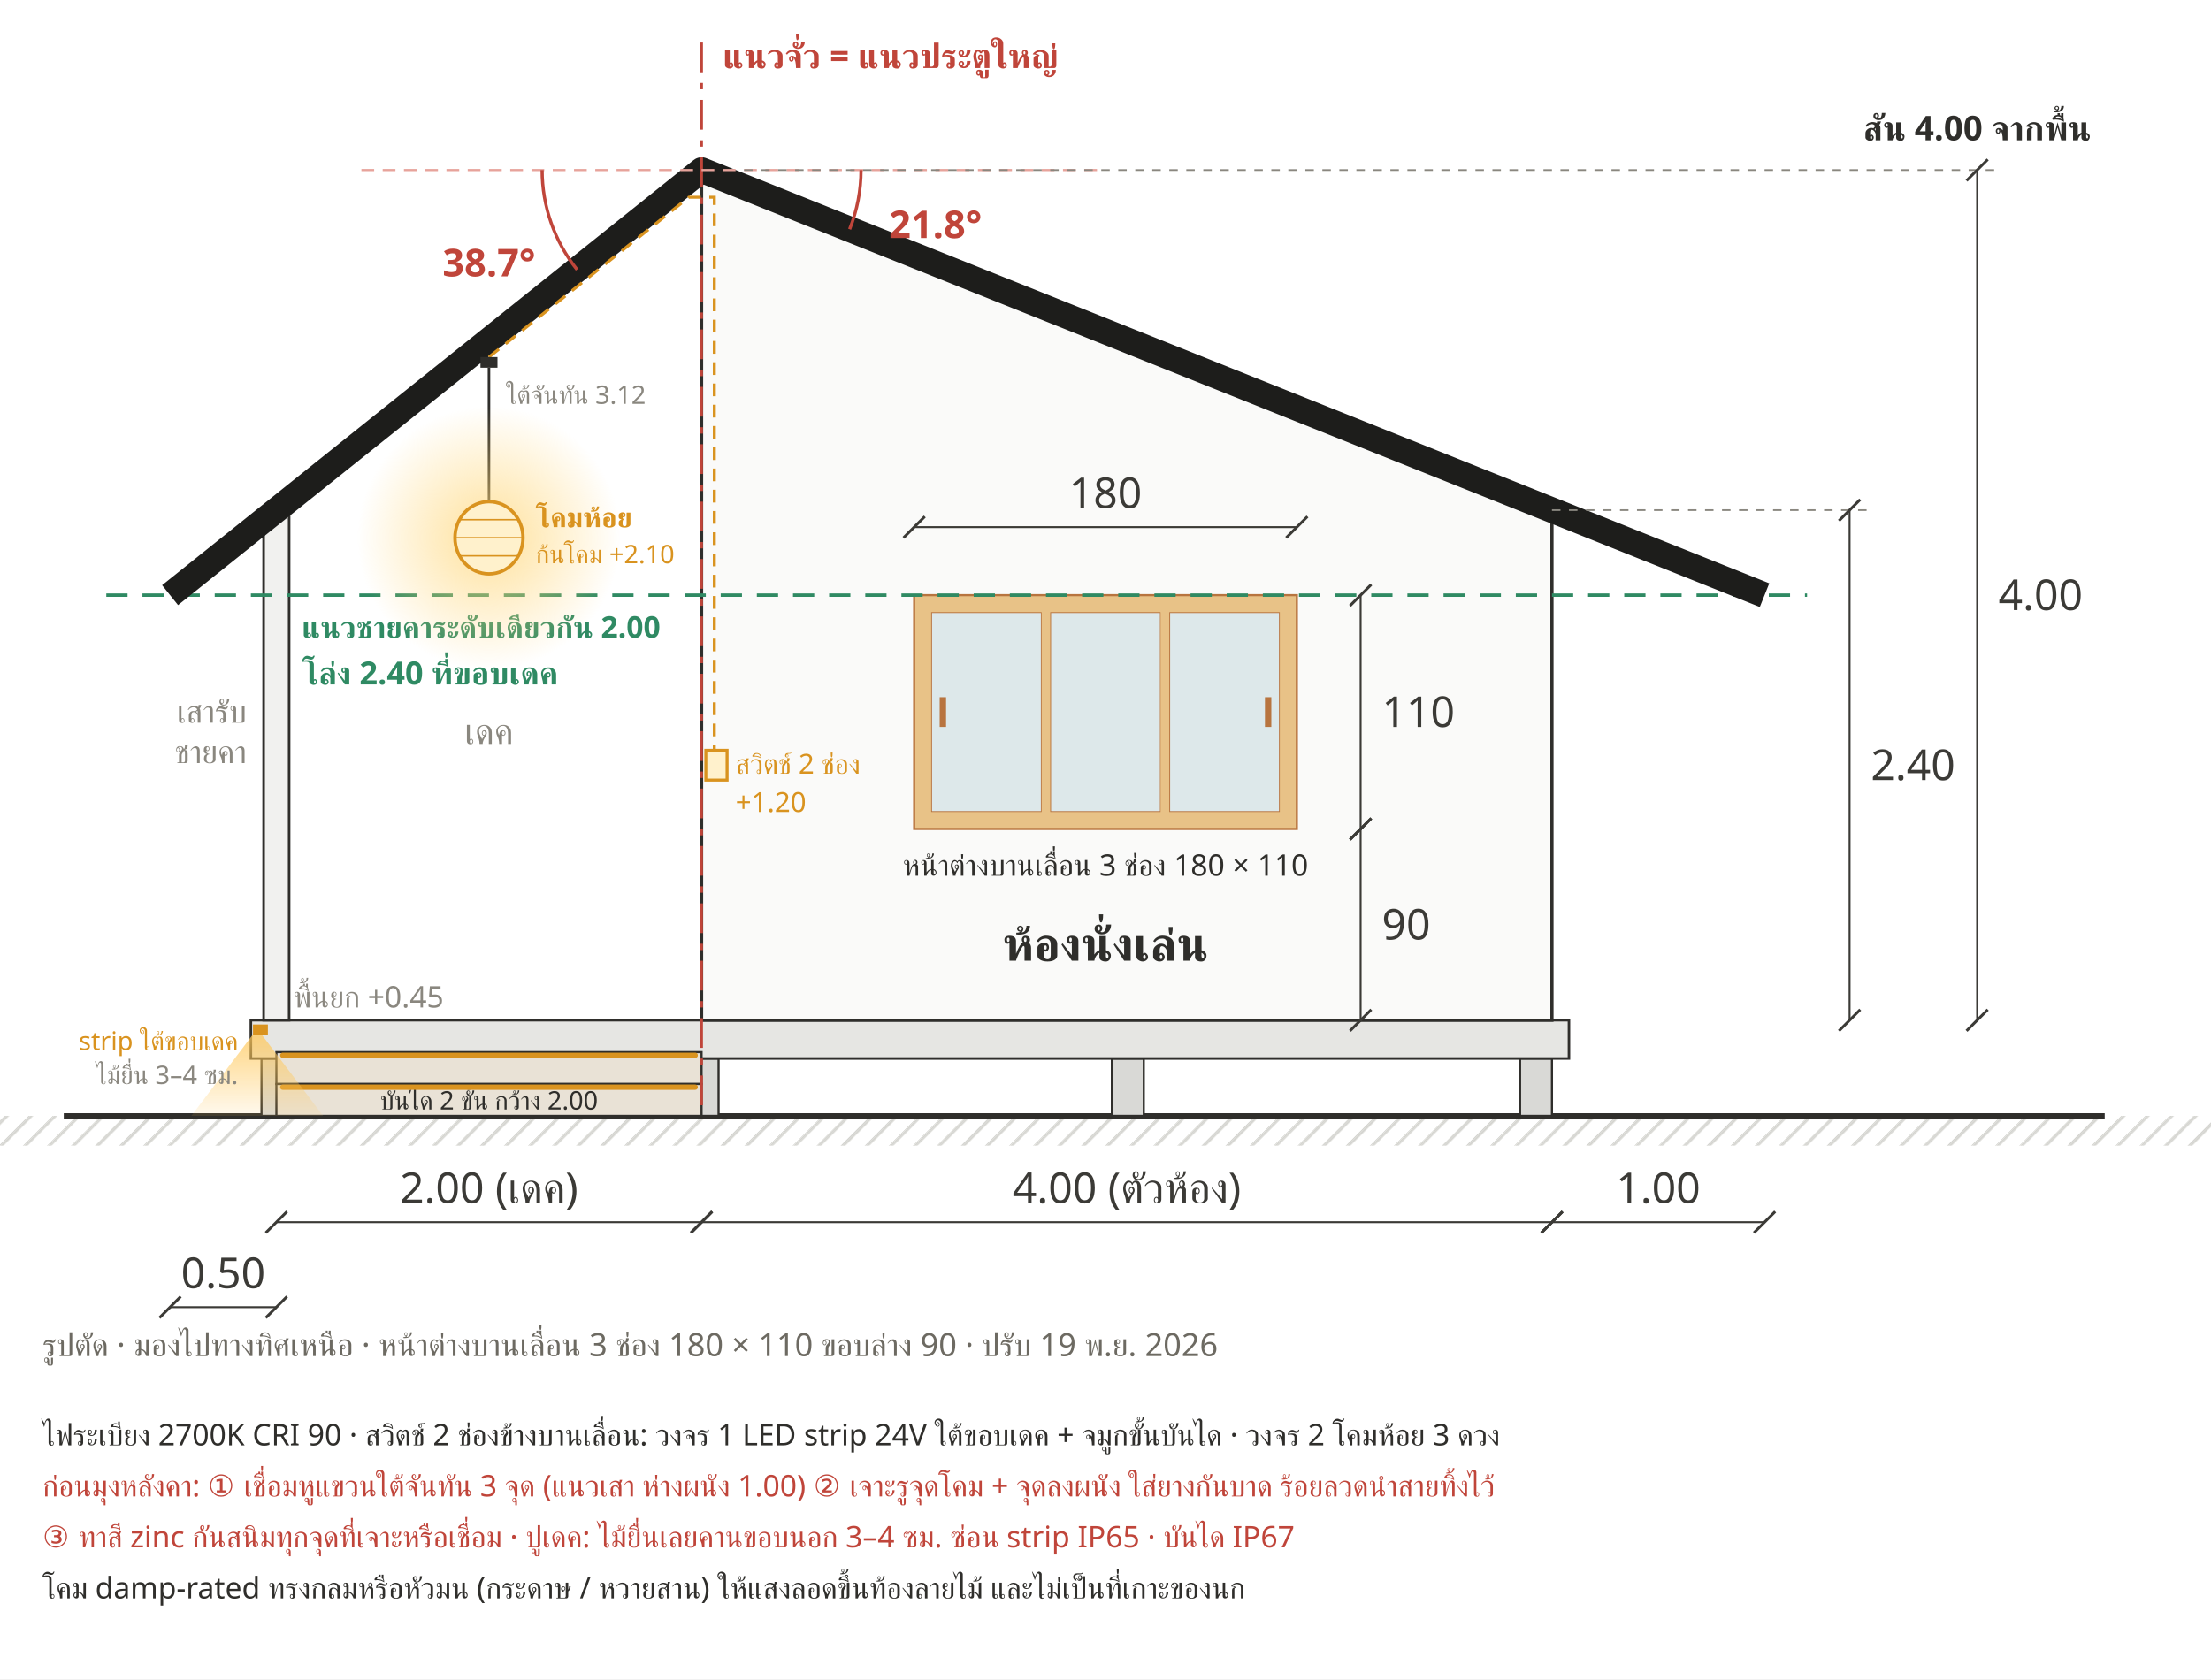
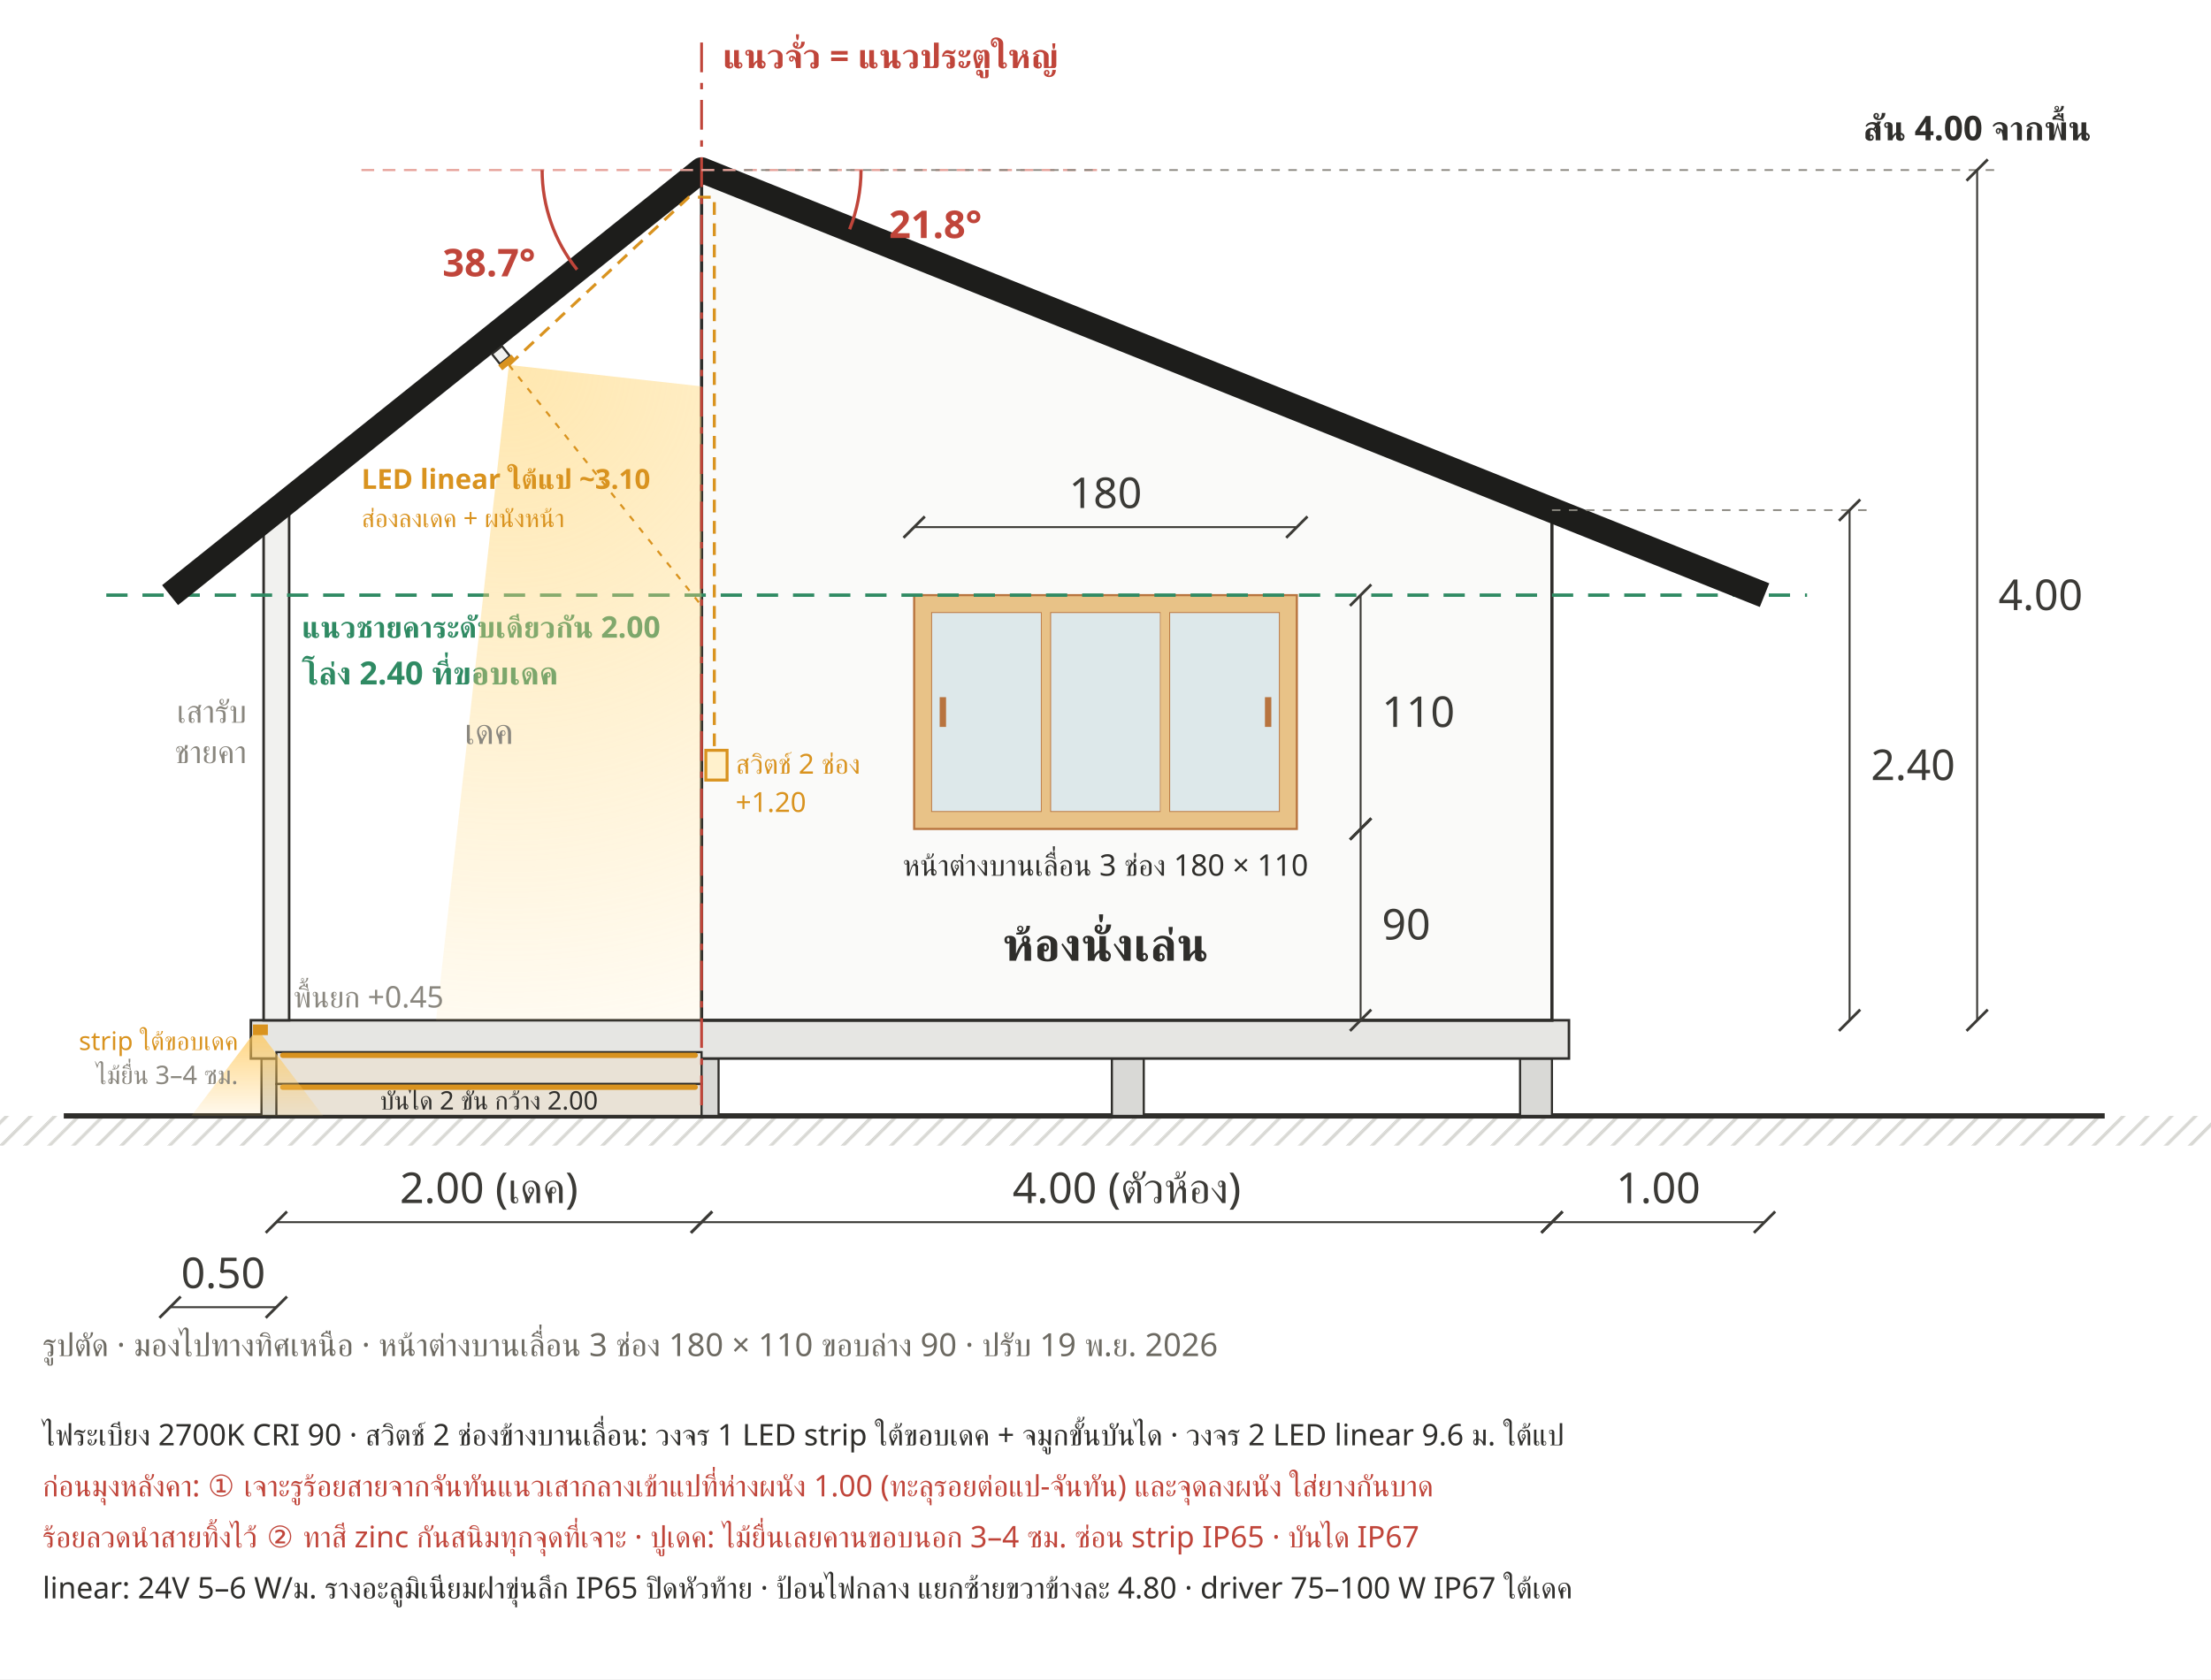
<svg xmlns="http://www.w3.org/2000/svg" viewBox="-330 -480 1040 790" width="1040" height="790" font-family="Leelawadee UI, Tahoma, sans-serif">
  <defs>
-     <radialGradient id="glow">
-       <stop offset="0" stop-color="#ffd77a" stop-opacity="0.75" />
-       <stop offset="1" stop-color="#ffd77a" stop-opacity="0" />
+     <radialGradient id="beam" gradientUnits="userSpaceOnUse" cx="-91" cy="-308" r="340">
+       <stop offset="0" stop-color="#ffd77a" stop-opacity="0.6" />
+       <stop offset="1" stop-color="#ffd77a" stop-opacity="0.06" />
    </radialGradient>
    <linearGradient id="wash" x1="0" y1="0" x2="0" y2="1">
      <stop offset="0" stop-color="#ffc85a" stop-opacity="0.8" />
      <stop offset="1" stop-color="#ffc85a" stop-opacity="0.1" />
    </linearGradient>
    <pattern id="ground" width="8" height="8" patternUnits="userSpaceOnUse" patternTransform="rotate(45)">
      <line x1="0" y1="0" x2="0" y2="8" stroke="#d4d4d0" stroke-width="3" />
    </pattern>
  </defs>
  <rect x="-330" y="-480" width="1040" height="790" fill="#ffffff" />
  <rect x="-330" y="45" width="1040" height="14" fill="url(#ground)" />
  <line x1="-300" y1="45" x2="660" y2="45" stroke="#2f2e2b" stroke-width="2.5" />
  <rect x="-207" y="18" width="15" height="27" fill="#d9d9d6" stroke="#2f2e2b" stroke-width="1" />
  <rect x="-7" y="18" width="15" height="27" fill="#d9d9d6" stroke="#2f2e2b" stroke-width="1" />
  <rect x="193" y="18" width="15" height="27" fill="#d9d9d6" stroke="#2f2e2b" stroke-width="1" />
  <rect x="385" y="18" width="15" height="27" fill="#d9d9d6" stroke="#2f2e2b" stroke-width="1" />
  <rect x="-212" y="0" width="620" height="18" fill="#e6e6e3" stroke="#2f2e2b" stroke-width="1.2" />
  <rect x="-200" y="15" width="200" height="15" fill="#e9e2d6" stroke="#2f2e2b" stroke-width="1" />
  <rect x="-200" y="30" width="200" height="15" fill="#e9e2d6" stroke="#2f2e2b" stroke-width="1" />
  <text x="-100" y="42" font-size="12" font-weight="400" text-anchor="middle" fill="#2f2e2b">บันได 2 ขั้น กว้าง 2.00</text>
  <line x1="-197" y1="16.5" x2="-3" y2="16.5" stroke="#d9931f" stroke-width="2.5" stroke-linecap="round" />
  <line x1="-197" y1="31.5" x2="-3" y2="31.5" stroke="#d9931f" stroke-width="2.5" stroke-linecap="round" />
  <path d="M0 0 V-400 L400 -240 V0 Z" fill="#fafaf9" stroke="#2f2e2b" stroke-width="1.5" />
  <rect x="-206" y="-240" width="12" height="240" fill="#f1f1ef" stroke="#2f2e2b" stroke-width="1.2" />
  <rect x="100" y="-200" width="180" height="110" fill="#e8c287" stroke="#b8743f" stroke-width="1" />
  <rect x="108" y="-192" width="52" height="94" fill="#dde8ea" stroke="#b8743f" stroke-width="0.8" />
  <rect x="106" y="-194" width="56" height="98" fill="none" stroke="#e8c287" stroke-width="4" />
  <rect x="164" y="-192" width="52" height="94" fill="#dde8ea" stroke="#b8743f" stroke-width="0.8" />
  <rect x="162" y="-194" width="56" height="98" fill="none" stroke="#e8c287" stroke-width="4" />
  <rect x="220" y="-192" width="52" height="94" fill="#dde8ea" stroke="#b8743f" stroke-width="0.8" />
  <rect x="218" y="-194" width="56" height="98" fill="none" stroke="#e8c287" stroke-width="4" />
  <rect x="112" y="-152" width="3" height="14" fill="#b8743f" />
  <rect x="265" y="-152" width="3" height="14" fill="#b8743f" />
  <text x="190" y="-68" font-size="14" font-weight="400" text-anchor="middle" fill="#2f2e2b">หน้าต่างบานเลื่อน 3 ช่อง 180 × 110</text>
  <text x="190" y="-28" font-size="22" font-weight="600" text-anchor="middle" fill="#2f2e2b">ห้องนั่งเล่น</text>
  <g>
    <line x1="100" y1="-232" x2="280" y2="-232" stroke="#3b3a36" stroke-width="0.9" />
    <line x1="95" y1="-227" x2="105" y2="-237" stroke="#3b3a36" stroke-width="1.3" />
    <line x1="275" y1="-227" x2="285" y2="-237" stroke="#3b3a36" stroke-width="1.3" />
    <text x="190" y="-241" font-size="20" font-weight="500" text-anchor="middle" fill="#3b3a36">180</text>
  </g>
  <g>
    <line x1="310" y1="-200" x2="310" y2="-90" stroke="#3b3a36" stroke-width="0.9" />
    <line x1="305" y1="-195" x2="315" y2="-205" stroke="#3b3a36" stroke-width="1.3" />
    <line x1="305" y1="-85" x2="315" y2="-95" stroke="#3b3a36" stroke-width="1.3" />
    <text x="320" y="-138" font-size="20" font-weight="500" text-anchor="start" fill="#3b3a36">110</text>
  </g>
  <g>
    <line x1="310" y1="-90" x2="310" y2="0" stroke="#3b3a36" stroke-width="0.9" />
    <line x1="305" y1="-85" x2="315" y2="-95" stroke="#3b3a36" stroke-width="1.3" />
    <line x1="305" y1="5" x2="315" y2="-5" stroke="#3b3a36" stroke-width="1.3" />
    <text x="320" y="-38" font-size="20" font-weight="500" text-anchor="start" fill="#3b3a36">90</text>
  </g>
  <line x1="-280" y1="-200" x2="520" y2="-200" stroke="#2f8a63" stroke-width="1.6" stroke-dasharray="10 7" />
  <text x="-188" y="-180" font-size="14" font-weight="600" text-anchor="start" fill="#2f8a63">แนวชายคาระดับเดียวกัน 2.00</text>
  <text x="-188" y="-158" font-size="15" font-weight="600" text-anchor="start" fill="#2f8a63">โล่ง 2.40 ที่ขอบเดค</text>
  <path d="M-250 -200 L0 -400 L500 -200" fill="none" stroke="#1d1d1b" stroke-width="12" stroke-linejoin="round" />
-   <path d="M-100 -312 L-6 -387.2 L6 -387.2 V-126" fill="none" stroke="#d9931f" stroke-width="1.4" stroke-dasharray="6 4" />
+   <g transform="rotate(-38.66 -100 -320)">
+     <rect x="-103" y="-314" width="6" height="6" fill="#f1f1ef" stroke="#2f2e2b" stroke-width="1" />
+     <rect x="-104" y="-308" width="8" height="3" fill="#d9931f" />
+   </g>
+   <path d="M-90.63 -308.287 L-124.884 0 L0 0 L0 -298.217 Z" fill="url(#beam)" />
+   <line x1="-90.63" y1="-308.287" x2="0" y2="-195" stroke="#d9931f" stroke-width="1" stroke-dasharray="3 4" />
+   <text x="-160" y="-250" font-size="13" font-weight="600" text-anchor="start" fill="#d9931f">LED linear ใต้แป ~3.10</text>
+   <text x="-160" y="-232" font-size="12" font-weight="400" text-anchor="start" fill="#d9931f">ส่องลงเดค + ผนังหน้า</text>
+   <path d="M-90.63 -308.287 L-6 -387.2 L6 -387.2 V-126" fill="none" stroke="#d9931f" stroke-width="1.4" stroke-dasharray="6 4" />
  <rect x="2" y="-127" width="10" height="14" fill="#fff1cc" stroke="#d9931f" stroke-width="1.4" />
  <text x="16" y="-116" font-size="13" font-weight="400" text-anchor="start" fill="#d9931f">สวิตช์ 2 ช่อง</text>
  <text x="16" y="-98" font-size="13" font-weight="400" text-anchor="start" fill="#d9931f">+1.20</text>
-   <rect x="-104" y="-312" width="8" height="5" fill="#2f2e2b" />
-   <line x1="-100" y1="-307" x2="-100" y2="-244" stroke="#2f2e2b" stroke-width="1.2" />
-   <circle cx="-100" cy="-227" r="62" fill="url(#glow)" />
-   <ellipse cx="-100" cy="-227" rx="16" ry="17" fill="#fff1cc" stroke="#d9931f" stroke-width="1.6" />
-   <line x1="-113.856" y1="-235.5" x2="-86.144" y2="-235.5" stroke="#d9931f" stroke-width="0.7" />
-   <line x1="-116" y1="-227" x2="-84" y2="-227" stroke="#d9931f" stroke-width="0.7" />
-   <line x1="-113.856" y1="-218.5" x2="-86.144" y2="-218.5" stroke="#d9931f" stroke-width="0.7" />
-   <text x="-78" y="-232" font-size="13" font-weight="600" text-anchor="start" fill="#d9931f">โคมห้อย</text>
-   <text x="-78" y="-215" font-size="12" font-weight="400" text-anchor="start" fill="#d9931f">ก้นโคม +2.10</text>
-   <text x="-92" y="-290" font-size="12" font-weight="400" text-anchor="start" fill="#8a877f">ใต้จันทัน 3.12</text>
  <path d="M-209 4 L-240 45 L-178 45 Z" fill="url(#wash)" />
  <rect x="-211" y="2" width="7" height="5" fill="#d9931f" />
  <text x="-218" y="14" font-size="12" font-weight="400" text-anchor="end" fill="#d9931f">strip ใต้ขอบเดค</text>
  <text x="-218" y="30" font-size="12" font-weight="400" text-anchor="end" fill="#8a877f">ไม้ยื่น 3–4 ซม.</text>
  <line x1="0" y1="-460" x2="0" y2="40" stroke="#c0453a" stroke-width="1.3" stroke-dasharray="14 5 3 5" />
  <text x="10" y="-448" font-size="16" font-weight="600" text-anchor="start" fill="#c0453a">แนวจั่ว = แนวประตูใหญ่</text>
  <line x1="-160" y1="-400" x2="190" y2="-400" stroke="#e7a39b" stroke-width="1" stroke-dasharray="6 4" />
  <path d="M-75 -400 A75 75 0 0 0 -58.565 -353.148" fill="none" stroke="#c0453a" stroke-width="1.5" />
  <path d="M75 -400 A75 75 0 0 1 69.636 -372.146" fill="none" stroke="#c0453a" stroke-width="1.5" />
  <text x="-100" y="-350" font-size="18" font-weight="600" text-anchor="middle" fill="#c0453a">38.7°</text>
  <text x="110" y="-368" font-size="18" font-weight="600" text-anchor="middle" fill="#c0453a">21.8°</text>
  <text x="-214" y="-140" font-size="15" font-weight="400" text-anchor="end" fill="#8a877f">เสารับ</text>
  <text x="-214" y="-121" font-size="15" font-weight="400" text-anchor="end" fill="#8a877f">ชายคา</text>
  <text x="-100" y="-130" font-size="17" font-weight="400" text-anchor="middle" fill="#8a877f">เดค</text>
  <text x="-192" y="-6" font-size="14" font-weight="400" text-anchor="start" fill="#8a877f">พื้นยก +0.45</text>
  <line x1="400" y1="-240" x2="550" y2="-240" stroke="#8a877f" stroke-width="0.8" stroke-dasharray="4 4" />
  <line x1="20" y1="-400" x2="610" y2="-400" stroke="#8a877f" stroke-width="0.8" stroke-dasharray="4 4" />
  <g>
    <line x1="540" y1="-240" x2="540" y2="0" stroke="#3b3a36" stroke-width="0.9" />
    <line x1="535" y1="-235" x2="545" y2="-245" stroke="#3b3a36" stroke-width="1.3" />
    <line x1="535" y1="5" x2="545" y2="-5" stroke="#3b3a36" stroke-width="1.3" />
    <text x="550" y="-113" font-size="20" font-weight="500" text-anchor="start" fill="#3b3a36">2.40</text>
  </g>
  <g>
    <line x1="600" y1="-400" x2="600" y2="0" stroke="#3b3a36" stroke-width="0.9" />
    <line x1="595" y1="-395" x2="605" y2="-405" stroke="#3b3a36" stroke-width="1.3" />
    <line x1="595" y1="5" x2="605" y2="-5" stroke="#3b3a36" stroke-width="1.3" />
    <text x="610" y="-193" font-size="20" font-weight="500" text-anchor="start" fill="#3b3a36">4.00</text>
  </g>
  <text x="600" y="-414" font-size="16" font-weight="600" text-anchor="middle" fill="#2f2e2b">สัน 4.00 จากพื้น</text>
  <g>
    <line x1="-250" y1="135" x2="-200" y2="135" stroke="#3b3a36" stroke-width="0.9" />
    <line x1="-255" y1="140" x2="-245" y2="130" stroke="#3b3a36" stroke-width="1.3" />
    <line x1="-205" y1="140" x2="-195" y2="130" stroke="#3b3a36" stroke-width="1.3" />
    <text x="-225" y="126" font-size="20" font-weight="500" text-anchor="middle" fill="#3b3a36">0.50</text>
  </g>
  <g>
    <line x1="-200" y1="95" x2="0" y2="95" stroke="#3b3a36" stroke-width="0.9" />
    <line x1="-205" y1="100" x2="-195" y2="90" stroke="#3b3a36" stroke-width="1.3" />
    <line x1="-5" y1="100" x2="5" y2="90" stroke="#3b3a36" stroke-width="1.3" />
    <text x="-100" y="86" font-size="20" font-weight="500" text-anchor="middle" fill="#3b3a36">2.00 (เดค)</text>
  </g>
  <g>
    <line x1="0" y1="95" x2="400" y2="95" stroke="#3b3a36" stroke-width="0.9" />
    <line x1="-5" y1="100" x2="5" y2="90" stroke="#3b3a36" stroke-width="1.3" />
    <line x1="395" y1="100" x2="405" y2="90" stroke="#3b3a36" stroke-width="1.3" />
    <text x="200" y="86" font-size="20" font-weight="500" text-anchor="middle" fill="#3b3a36">4.00 (ตัวห้อง)</text>
  </g>
  <g>
    <line x1="400" y1="95" x2="500" y2="95" stroke="#3b3a36" stroke-width="0.9" />
    <line x1="395" y1="100" x2="405" y2="90" stroke="#3b3a36" stroke-width="1.3" />
    <line x1="495" y1="100" x2="505" y2="90" stroke="#3b3a36" stroke-width="1.3" />
    <text x="450" y="86" font-size="20" font-weight="500" text-anchor="middle" fill="#3b3a36">1.00</text>
  </g>
-   <text x="-310" y="200" font-size="14" font-weight="400" text-anchor="start" fill="#2f2e2b">ไฟระเบียง 2700K CRI 90 · สวิตช์ 2 ช่องข้างบานเลื่อน: วงจร 1 LED strip 24V ใต้ขอบเดค + จมูกขั้นบันได · วงจร 2 โคมห้อย 3 ดวง</text>
-   <text x="-310" y="224" font-size="14" font-weight="400" text-anchor="start" fill="#c0453a">ก่อนมุงหลังคา: ① เชื่อมหูแขวนใต้จันทัน 3 จุด (แนวเสา ห่างผนัง 1.00)  ② เจาะรูจุดโคม + จุดลงผนัง ใส่ยางกันบาด ร้อยลวดนำสายทิ้งไว้</text>
-   <text x="-310" y="248" font-size="14" font-weight="400" text-anchor="start" fill="#c0453a">③ ทาสี zinc กันสนิมทุกจุดที่เจาะหรือเชื่อม · ปูเดค: ไม้ยื่นเลยคานขอบนอก 3–4 ซม. ซ่อน strip IP65 · บันได IP67</text>
-   <text x="-310" y="272" font-size="14" font-weight="400" text-anchor="start" fill="#2f2e2b">โคม damp-rated ทรงกลมหรือหัวมน (กระดาษ / หวายสาน) ให้แสงลอดขึ้นท้องลายไม้ และไม่เป็นที่เกาะของนก</text>
+   <text x="-310" y="200" font-size="14" font-weight="400" text-anchor="start" fill="#2f2e2b">ไฟระเบียง 2700K CRI 90 · สวิตช์ 2 ช่องข้างบานเลื่อน: วงจร 1 LED strip ใต้ขอบเดค + จมูกขั้นบันได · วงจร 2 LED linear 9.6 ม. ใต้แป</text>
+   <text x="-310" y="224" font-size="14" font-weight="400" text-anchor="start" fill="#c0453a">ก่อนมุงหลังคา: ① เจาะรูร้อยสายจากจันทันแนวเสากลางเข้าแปที่ห่างผนัง 1.00 (ทะลุรอยต่อแป-จันทัน) และจุดลงผนัง ใส่ยางกันบาด</text>
+   <text x="-310" y="248" font-size="14" font-weight="400" text-anchor="start" fill="#c0453a">ร้อยลวดนำสายทิ้งไว้  ② ทาสี zinc กันสนิมทุกจุดที่เจาะ · ปูเดค: ไม้ยื่นเลยคานขอบนอก 3–4 ซม. ซ่อน strip IP65 · บันได IP67</text>
+   <text x="-310" y="272" font-size="14" font-weight="400" text-anchor="start" fill="#2f2e2b">linear: 24V 5–6 W/ม. รางอะลูมิเนียมฝาขุ่นลึก IP65 ปิดหัวท้าย · ป้อนไฟกลาง แยกซ้ายขวาข้างละ 4.80 · driver 75–100 W IP67 ใต้เดค</text>
  <text x="-310" y="158" font-size="15" font-weight="400" text-anchor="start" fill="#6d6a62">รูปตัด · มองไปทางทิศเหนือ · หน้าต่างบานเลื่อน 3 ช่อง 180 × 110 ขอบล่าง 90 · ปรับ 19 พ.ย. 2026</text>
</svg>
